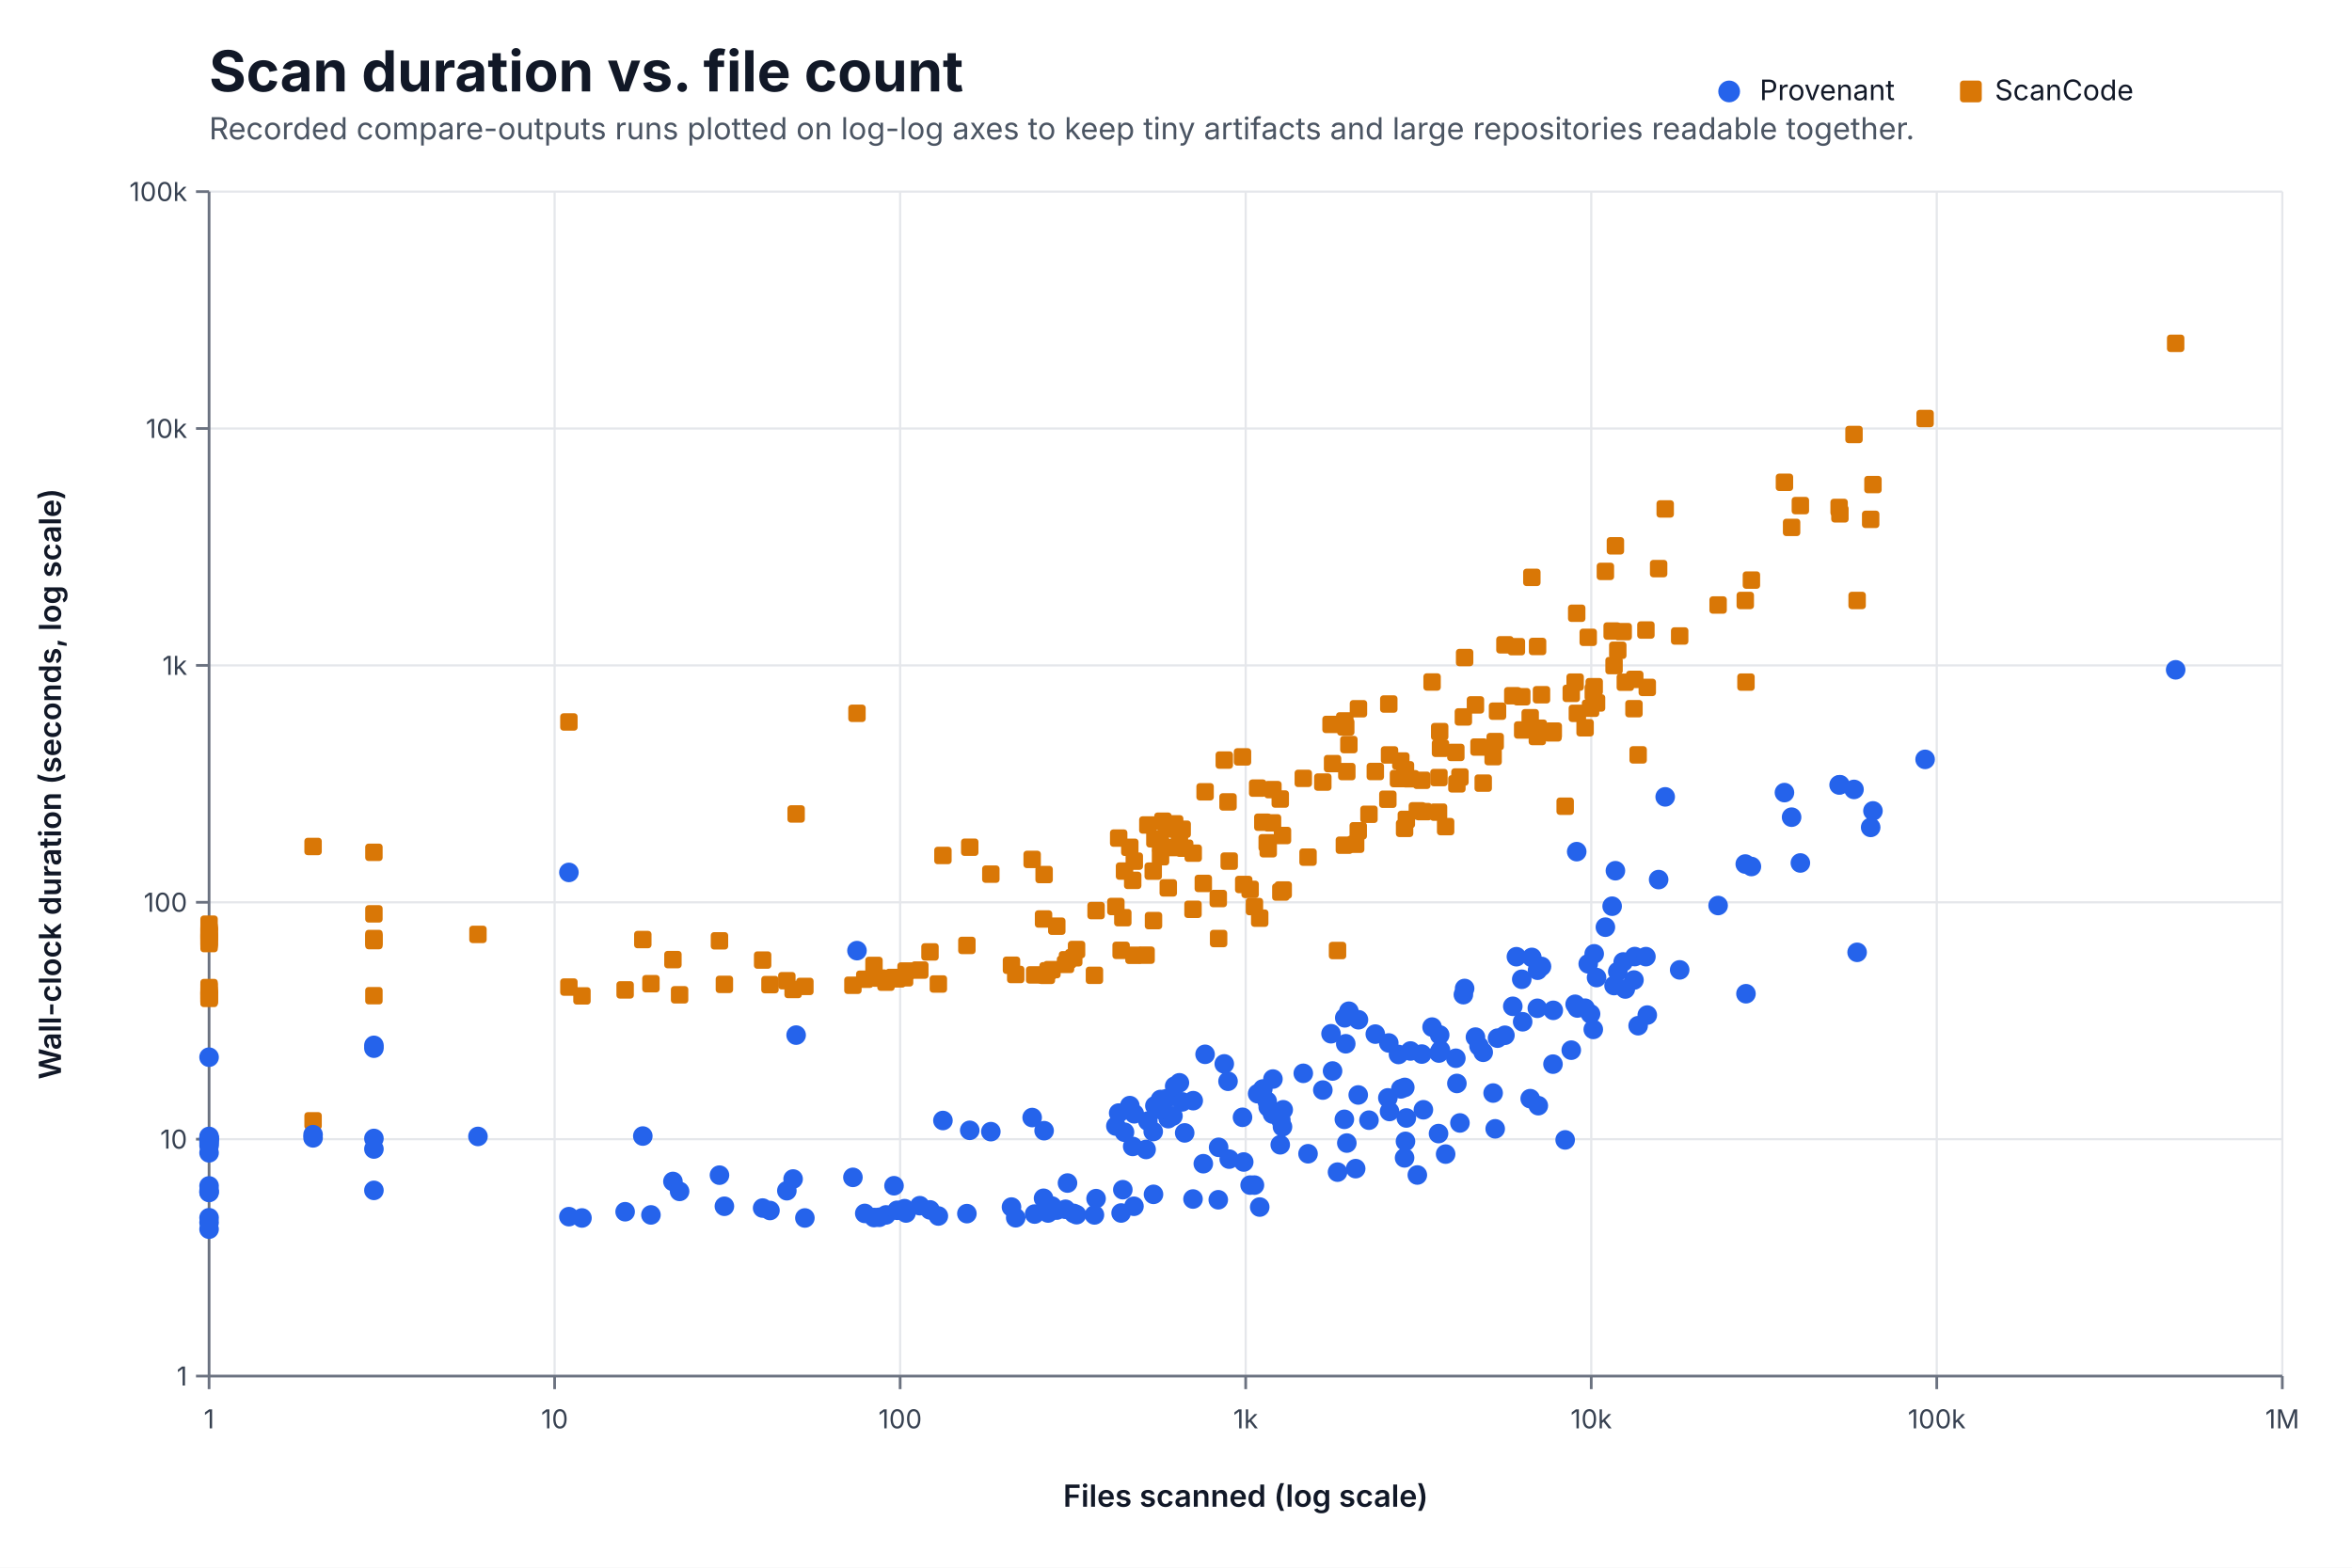
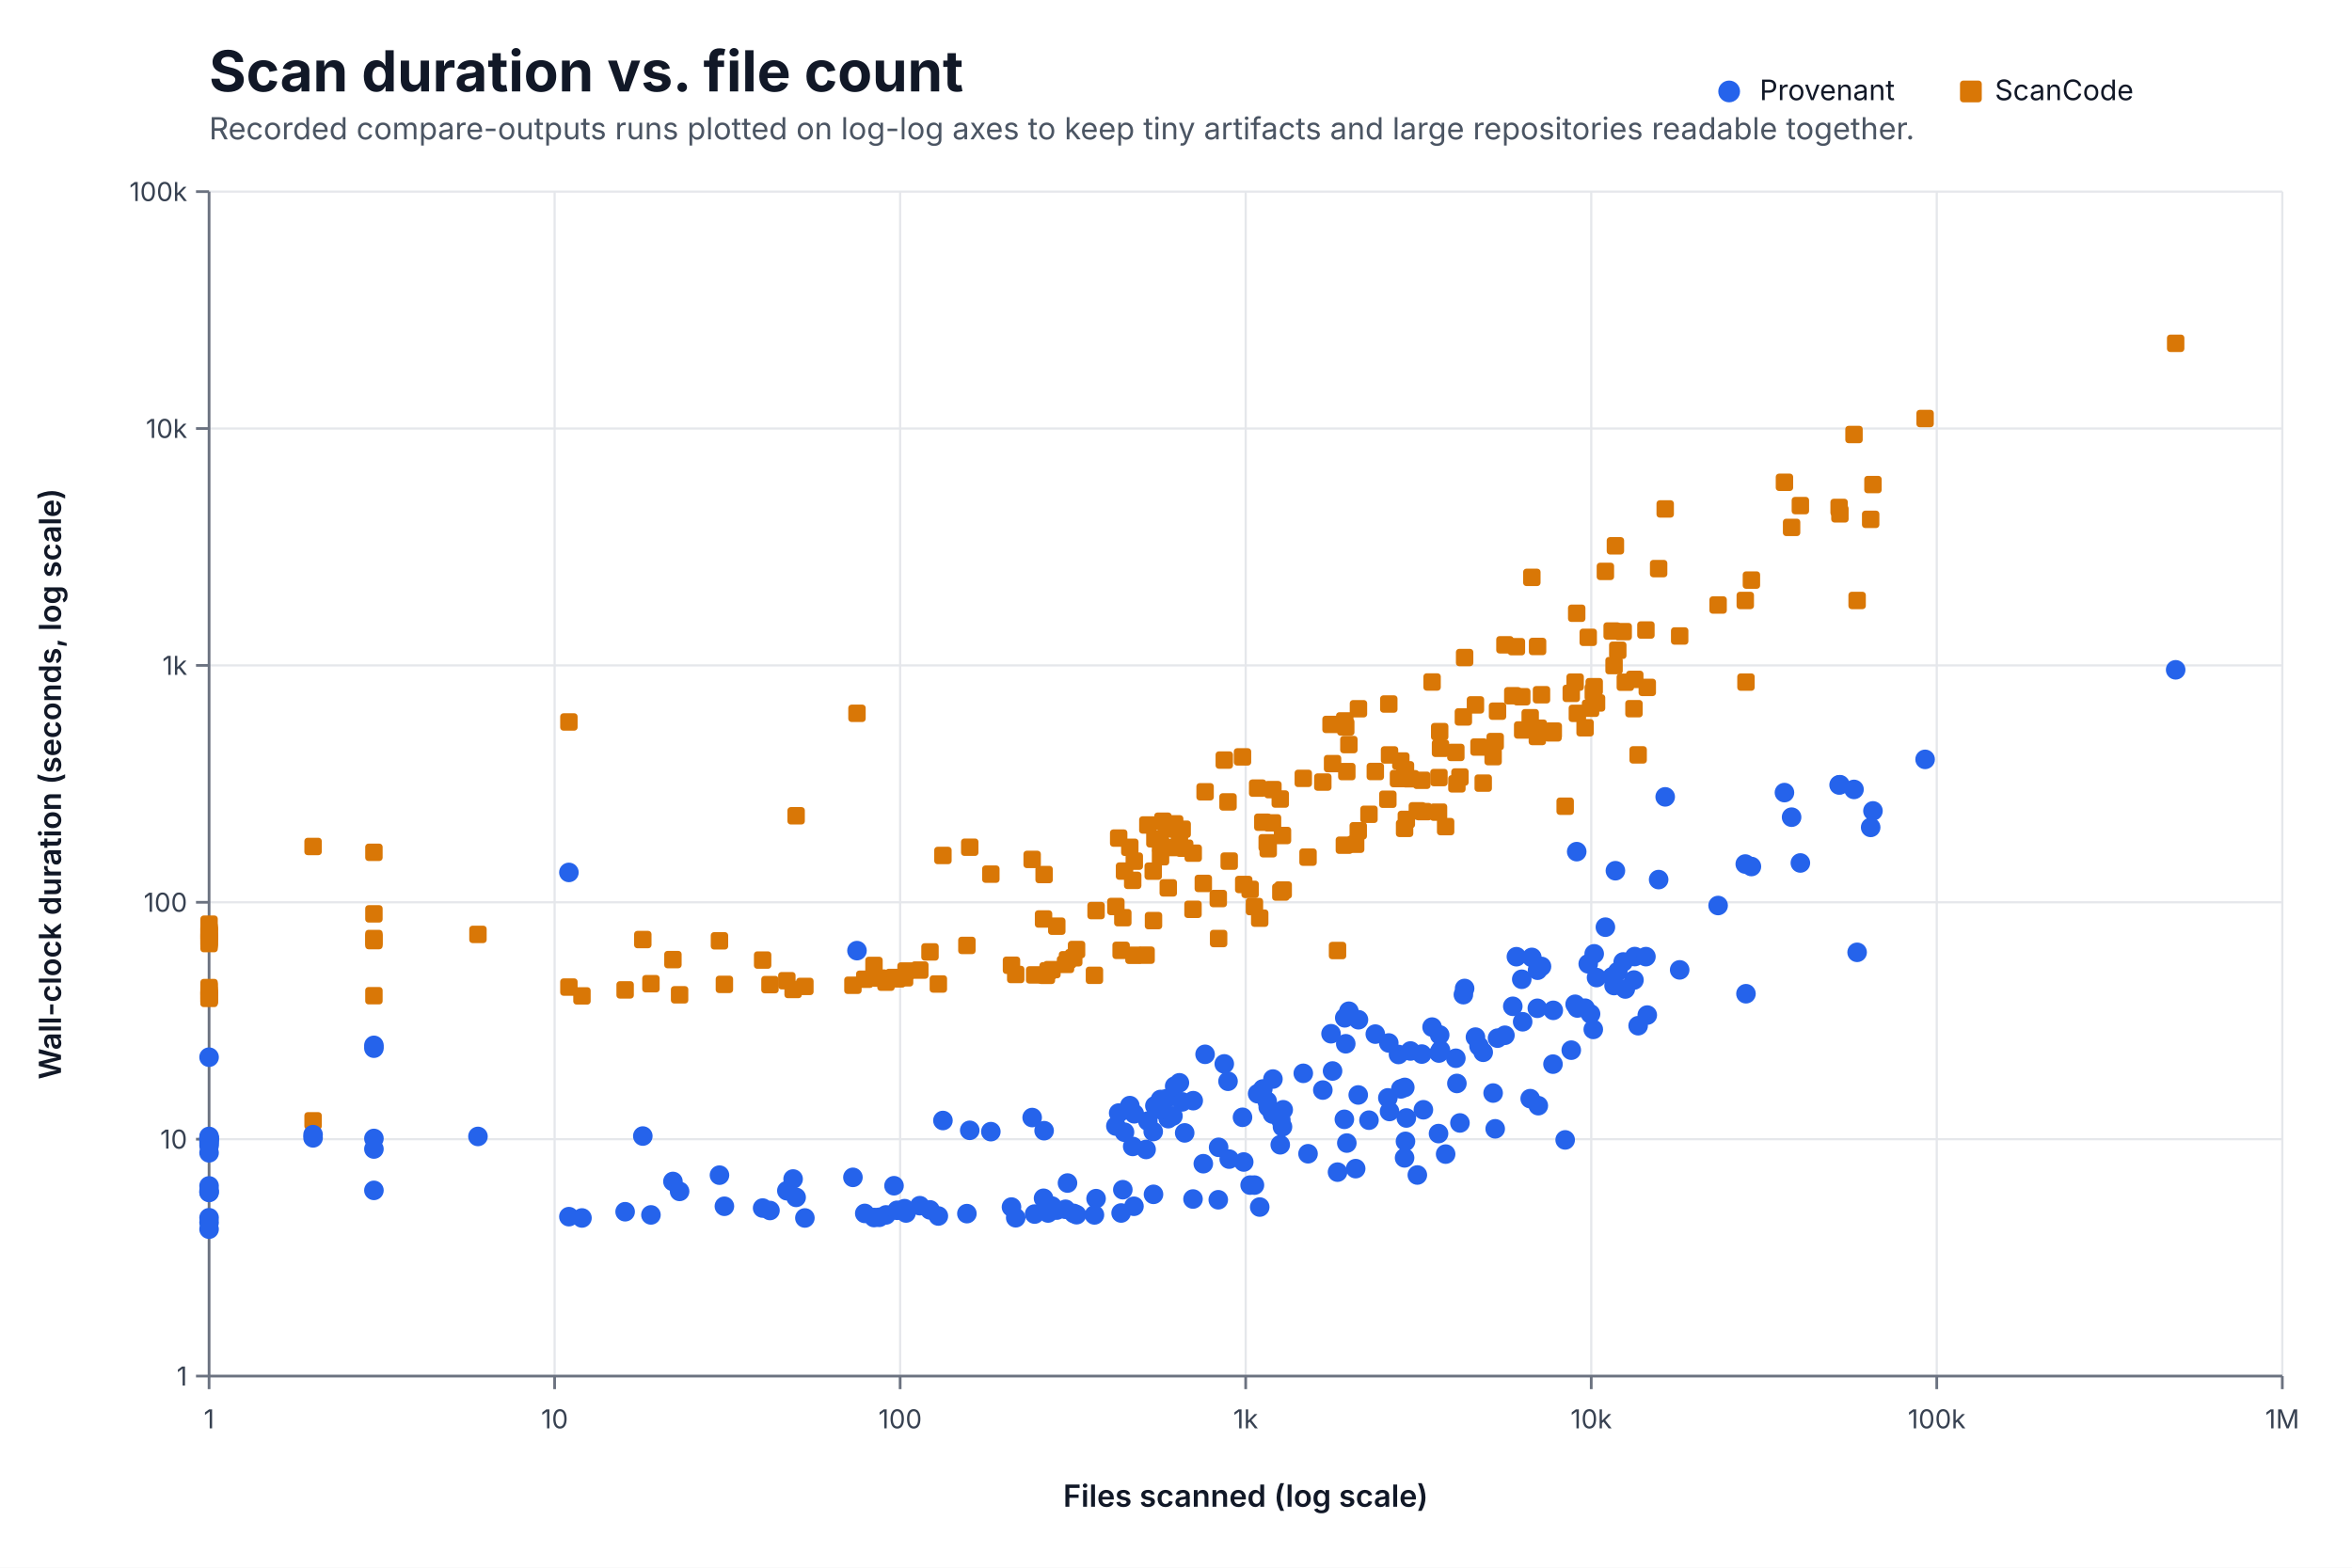
<svg xmlns="http://www.w3.org/2000/svg" width="1080" height="720" viewBox="0 0 1080 720" role="img" aria-labelledby="title desc">
  <style>
    text { font-family: -apple-system, BlinkMacSystemFont, "Segoe UI", sans-serif; fill: #111827; }
    .title { font-size: 26px; font-weight: 700; }
    .subtitle { font-size: 14px; fill: #4b5563; }
    .axis-label { font-size: 14px; font-weight: 600; }
    .tick { font-size: 12px; fill: #374151; }
    .grid { stroke: #e5e7eb; stroke-width: 1; }
    .axis { stroke: #6b7280; stroke-width: 1.25; }
    .legend-label { font-size: 13px; }
  </style>
  <rect x="0" y="0" width="1080" height="720" fill="white" />
  <text class="title" x="96" y="42">Scan duration vs. file count</text>
  <text class="subtitle" x="96" y="64">Recorded compare-outputs runs plotted on log-log axes to keep tiny artifacts and large repositories readable together.</text>
  <line class="grid" x1="96.00" y1="632.00" x2="1048.00" y2="632.00" />
  <line class="grid" x1="96.00" y1="523.20" x2="1048.00" y2="523.20" />
  <line class="grid" x1="96.00" y1="414.40" x2="1048.00" y2="414.40" />
  <line class="grid" x1="96.00" y1="305.60" x2="1048.00" y2="305.60" />
  <line class="grid" x1="96.00" y1="196.80" x2="1048.00" y2="196.80" />
  <line class="grid" x1="96.00" y1="88.00" x2="1048.00" y2="88.00" />
  <line class="grid" x1="96.00" y1="88.00" x2="96.00" y2="632.00" />
  <line class="grid" x1="254.67" y1="88.00" x2="254.67" y2="632.00" />
  <line class="grid" x1="413.33" y1="88.00" x2="413.33" y2="632.00" />
  <line class="grid" x1="572.00" y1="88.00" x2="572.00" y2="632.00" />
  <line class="grid" x1="730.67" y1="88.00" x2="730.67" y2="632.00" />
  <line class="grid" x1="889.33" y1="88.00" x2="889.33" y2="632.00" />
  <line class="grid" x1="1048.00" y1="88.00" x2="1048.00" y2="632.00" />
  <line class="axis" x1="96.00" y1="632.00" x2="1048.00" y2="632.00" />
  <line class="axis" x1="96.00" y1="88.00" x2="96.00" y2="632.00" />
  <line class="axis" x1="96.00" y1="632.00" x2="96.00" y2="638.00" />
  <text class="tick" x="96.00" y="656.00" text-anchor="middle">1</text>
  <line class="axis" x1="254.67" y1="632.00" x2="254.67" y2="638.00" />
  <text class="tick" x="254.67" y="656.00" text-anchor="middle">10</text>
  <line class="axis" x1="413.33" y1="632.00" x2="413.33" y2="638.00" />
  <text class="tick" x="413.33" y="656.00" text-anchor="middle">100</text>
  <line class="axis" x1="572.00" y1="632.00" x2="572.00" y2="638.00" />
  <text class="tick" x="572.00" y="656.00" text-anchor="middle">1k</text>
  <line class="axis" x1="730.67" y1="632.00" x2="730.67" y2="638.00" />
  <text class="tick" x="730.67" y="656.00" text-anchor="middle">10k</text>
  <line class="axis" x1="889.33" y1="632.00" x2="889.33" y2="638.00" />
  <text class="tick" x="889.33" y="656.00" text-anchor="middle">100k</text>
  <line class="axis" x1="1048.00" y1="632.00" x2="1048.00" y2="638.00" />
  <text class="tick" x="1048.00" y="656.00" text-anchor="middle">1M</text>
  <line class="axis" x1="90.00" y1="632.00" x2="96.00" y2="632.00" />
  <text class="tick" x="86.00" y="632.00" text-anchor="end" dominant-baseline="middle">1</text>
  <line class="axis" x1="90.00" y1="523.20" x2="96.00" y2="523.20" />
  <text class="tick" x="86.00" y="523.20" text-anchor="end" dominant-baseline="middle">10</text>
  <line class="axis" x1="90.00" y1="414.40" x2="96.00" y2="414.40" />
  <text class="tick" x="86.00" y="414.40" text-anchor="end" dominant-baseline="middle">100</text>
  <line class="axis" x1="90.00" y1="305.60" x2="96.00" y2="305.60" />
  <text class="tick" x="86.00" y="305.60" text-anchor="end" dominant-baseline="middle">1k</text>
  <line class="axis" x1="90.00" y1="196.80" x2="96.00" y2="196.80" />
  <text class="tick" x="86.00" y="196.80" text-anchor="end" dominant-baseline="middle">10k</text>
  <line class="axis" x1="90.00" y1="88.00" x2="96.00" y2="88.00" />
  <text class="tick" x="86.00" y="88.00" text-anchor="end" dominant-baseline="middle">100k</text>
  <text class="axis-label" x="572.00" y="692.00" text-anchor="middle">Files scanned (log scale)</text>
  <text class="axis-label" x="28" y="360.00" transform="rotate(-90 28 360.00)" text-anchor="middle">Wall-clock duration (seconds, log scale)</text>
  <g aria-label="Legend">
    <circle cx="794" cy="42" r="5" fill="#2563eb" />
    <text class="legend-label" x="808" y="46">Provenant</text>
    <rect x="900" y="37" width="10" height="10" fill="#d97706" rx="1.5" />
    <text class="legend-label" x="916" y="46">ScanCode</text>
  </g>
  <g aria-label="ScanCode points">
    <rect x="92.00" y="420.46" width="8" height="8" fill="#d97706" rx="1.5" />
    <rect x="92.00" y="423.47" width="8" height="8" fill="#d97706" rx="1.5" />
    <rect x="92.00" y="425.26" width="8" height="8" fill="#d97706" rx="1.5" />
    <rect x="92.00" y="424.52" width="8" height="8" fill="#d97706" rx="1.5" />
    <rect x="92.00" y="449.57" width="8" height="8" fill="#d97706" rx="1.5" />
    <rect x="92.00" y="454.13" width="8" height="8" fill="#d97706" rx="1.5" />
    <rect x="92.00" y="450.39" width="8" height="8" fill="#d97706" rx="1.5" />
    <rect x="92.00" y="454.09" width="8" height="8" fill="#d97706" rx="1.5" />
    <rect x="92.00" y="429.37" width="8" height="8" fill="#d97706" rx="1.5" />
    <rect x="92.00" y="428.44" width="8" height="8" fill="#d97706" rx="1.5" />
    <rect x="92.00" y="427.25" width="8" height="8" fill="#d97706" rx="1.5" />
    <rect x="92.00" y="453.66" width="8" height="8" fill="#d97706" rx="1.5" />
    <rect x="92.00" y="424.52" width="8" height="8" fill="#d97706" rx="1.5" />
    <rect x="92.00" y="427.69" width="8" height="8" fill="#d97706" rx="1.5" />
    <rect x="92.00" y="453.46" width="8" height="8" fill="#d97706" rx="1.5" />
    <rect x="92.00" y="454.54" width="8" height="8" fill="#d97706" rx="1.5" />
    <rect x="92.00" y="452.30" width="8" height="8" fill="#d97706" rx="1.5" />
    <rect x="139.76" y="510.78" width="8" height="8" fill="#d97706" rx="1.5" />
    <rect x="139.76" y="384.76" width="8" height="8" fill="#d97706" rx="1.5" />
    <rect x="167.70" y="427.04" width="8" height="8" fill="#d97706" rx="1.5" />
    <rect x="167.70" y="387.45" width="8" height="8" fill="#d97706" rx="1.5" />
    <rect x="167.70" y="427.99" width="8" height="8" fill="#d97706" rx="1.5" />
    <rect x="167.70" y="453.30" width="8" height="8" fill="#d97706" rx="1.5" />
    <rect x="167.70" y="415.71" width="8" height="8" fill="#d97706" rx="1.5" />
    <rect x="215.47" y="425.14" width="8" height="8" fill="#d97706" rx="1.5" />
    <rect x="257.23" y="449.34" width="8" height="8" fill="#d97706" rx="1.5" />
    <rect x="257.23" y="327.58" width="8" height="8" fill="#d97706" rx="1.5" />
    <rect x="263.23" y="453.39" width="8" height="8" fill="#d97706" rx="1.5" />
    <rect x="283.05" y="450.63" width="8" height="8" fill="#d97706" rx="1.5" />
    <rect x="291.17" y="427.52" width="8" height="8" fill="#d97706" rx="1.5" />
    <rect x="294.90" y="447.79" width="8" height="8" fill="#d97706" rx="1.5" />
    <rect x="305.00" y="436.72" width="8" height="8" fill="#d97706" rx="1.5" />
    <rect x="308.06" y="452.89" width="8" height="8" fill="#d97706" rx="1.5" />
    <rect x="326.37" y="428.10" width="8" height="8" fill="#d97706" rx="1.5" />
    <rect x="328.63" y="448.10" width="8" height="8" fill="#d97706" rx="1.5" />
    <rect x="346.19" y="436.94" width="8" height="8" fill="#d97706" rx="1.5" />
    <rect x="349.56" y="448.21" width="8" height="8" fill="#d97706" rx="1.5" />
    <rect x="357.31" y="446.42" width="8" height="8" fill="#d97706" rx="1.5" />
    <rect x="360.18" y="450.45" width="8" height="8" fill="#d97706" rx="1.5" />
-     <rect x="361.57" y="369.83" width="8" height="8" fill="#d97706" rx="1.5" />
+     <rect x="361.57" y="370.67" width="8" height="8" fill="#d97706" rx="1.5" />
    <rect x="365.59" y="449.04" width="8" height="8" fill="#d97706" rx="1.5" />
    <rect x="387.65" y="448.50" width="8" height="8" fill="#d97706" rx="1.5" />
    <rect x="389.51" y="323.61" width="8" height="8" fill="#d97706" rx="1.5" />
    <rect x="393.09" y="445.73" width="8" height="8" fill="#d97706" rx="1.5" />
    <rect x="397.32" y="439.40" width="8" height="8" fill="#d97706" rx="1.5" />
    <rect x="399.74" y="445.22" width="8" height="8" fill="#d97706" rx="1.5" />
    <rect x="402.83" y="447.10" width="8" height="8" fill="#d97706" rx="1.5" />
    <rect x="406.52" y="444.93" width="8" height="8" fill="#d97706" rx="1.5" />
    <rect x="407.94" y="445.56" width="8" height="8" fill="#d97706" rx="1.5" />
    <rect x="411.37" y="445.09" width="8" height="8" fill="#d97706" rx="1.5" />
    <rect x="412.04" y="441.96" width="8" height="8" fill="#d97706" rx="1.5" />
    <rect x="418.36" y="441.53" width="8" height="8" fill="#d97706" rx="1.5" />
    <rect x="423.04" y="433.19" width="8" height="8" fill="#d97706" rx="1.5" />
    <rect x="426.88" y="447.92" width="8" height="8" fill="#d97706" rx="1.5" />
    <rect x="428.98" y="388.90" width="8" height="8" fill="#d97706" rx="1.5" />
    <rect x="439.98" y="430.21" width="8" height="8" fill="#d97706" rx="1.5" />
    <rect x="441.29" y="385.10" width="8" height="8" fill="#d97706" rx="1.5" />
    <rect x="450.98" y="397.47" width="8" height="8" fill="#d97706" rx="1.5" />
    <rect x="460.46" y="439.32" width="8" height="8" fill="#d97706" rx="1.5" />
    <rect x="462.40" y="443.56" width="8" height="8" fill="#d97706" rx="1.5" />
    <rect x="469.95" y="390.71" width="8" height="8" fill="#d97706" rx="1.5" />
    <rect x="471.08" y="443.75" width="8" height="8" fill="#d97706" rx="1.5" />
    <rect x="475.18" y="418.07" width="8" height="8" fill="#d97706" rx="1.5" />
    <rect x="475.44" y="397.66" width="8" height="8" fill="#d97706" rx="1.5" />
    <rect x="476.49" y="443.95" width="8" height="8" fill="#d97706" rx="1.5" />
    <rect x="477.26" y="441.87" width="8" height="8" fill="#d97706" rx="1.5" />
    <rect x="479.04" y="441.32" width="8" height="8" fill="#d97706" rx="1.5" />
    <rect x="481.26" y="421.37" width="8" height="8" fill="#d97706" rx="1.5" />
    <rect x="485.27" y="438.93" width="8" height="8" fill="#d97706" rx="1.5" />
    <rect x="486.18" y="436.80" width="8" height="8" fill="#d97706" rx="1.5" />
    <rect x="489.05" y="435.88" width="8" height="8" fill="#d97706" rx="1.5" />
    <rect x="490.34" y="432.10" width="8" height="8" fill="#d97706" rx="1.5" />
    <rect x="498.55" y="443.94" width="8" height="8" fill="#d97706" rx="1.5" />
    <rect x="499.30" y="414.21" width="8" height="8" fill="#d97706" rx="1.5" />
    <rect x="508.39" y="412.34" width="8" height="8" fill="#d97706" rx="1.5" />
    <rect x="509.68" y="380.92" width="8" height="8" fill="#d97706" rx="1.5" />
    <rect x="510.80" y="432.47" width="8" height="8" fill="#d97706" rx="1.5" />
    <rect x="511.58" y="417.47" width="8" height="8" fill="#d97706" rx="1.5" />
    <rect x="512.36" y="396.07" width="8" height="8" fill="#d97706" rx="1.5" />
    <rect x="514.79" y="385.13" width="8" height="8" fill="#d97706" rx="1.5" />
    <rect x="516.12" y="400.33" width="8" height="8" fill="#d97706" rx="1.5" />
    <rect x="516.70" y="434.73" width="8" height="8" fill="#d97706" rx="1.5" />
    <rect x="516.85" y="391.50" width="8" height="8" fill="#d97706" rx="1.5" />
    <rect x="522.27" y="434.69" width="8" height="8" fill="#d97706" rx="1.5" />
    <rect x="523.07" y="374.90" width="8" height="8" fill="#d97706" rx="1.5" />
    <rect x="525.54" y="396.10" width="8" height="8" fill="#d97706" rx="1.5" />
    <rect x="525.67" y="418.82" width="8" height="8" fill="#d97706" rx="1.5" />
    <rect x="526.30" y="381.25" width="8" height="8" fill="#d97706" rx="1.5" />
    <rect x="528.90" y="383.91" width="8" height="8" fill="#d97706" rx="1.5" />
    <rect x="528.90" y="389.48" width="8" height="8" fill="#d97706" rx="1.5" />
    <rect x="529.99" y="373.16" width="8" height="8" fill="#d97706" rx="1.5" />
    <rect x="531.64" y="376.71" width="8" height="8" fill="#d97706" rx="1.5" />
    <rect x="532.45" y="403.78" width="8" height="8" fill="#d97706" rx="1.5" />
    <rect x="534.61" y="385.27" width="8" height="8" fill="#d97706" rx="1.5" />
    <rect x="535.39" y="374.38" width="8" height="8" fill="#d97706" rx="1.5" />
    <rect x="537.57" y="381.59" width="8" height="8" fill="#d97706" rx="1.5" />
    <rect x="538.84" y="376.84" width="8" height="8" fill="#d97706" rx="1.5" />
    <rect x="539.99" y="385.56" width="8" height="8" fill="#d97706" rx="1.5" />
    <rect x="543.81" y="413.62" width="8" height="8" fill="#d97706" rx="1.5" />
    <rect x="543.91" y="387.84" width="8" height="8" fill="#d97706" rx="1.5" />
    <rect x="548.54" y="401.74" width="8" height="8" fill="#d97706" rx="1.5" />
    <rect x="549.36" y="359.65" width="8" height="8" fill="#d97706" rx="1.5" />
    <rect x="555.41" y="408.67" width="8" height="8" fill="#d97706" rx="1.5" />
    <rect x="555.57" y="427.04" width="8" height="8" fill="#d97706" rx="1.5" />
    <rect x="558.17" y="345.08" width="8" height="8" fill="#d97706" rx="1.5" />
    <rect x="559.89" y="364.30" width="8" height="8" fill="#d97706" rx="1.5" />
    <rect x="560.43" y="391.49" width="8" height="8" fill="#d97706" rx="1.5" />
    <rect x="566.54" y="343.62" width="8" height="8" fill="#d97706" rx="1.5" />
    <rect x="567.10" y="402.22" width="8" height="8" fill="#d97706" rx="1.5" />
    <rect x="570.04" y="404.47" width="8" height="8" fill="#d97706" rx="1.5" />
    <rect x="572.02" y="412.37" width="8" height="8" fill="#d97706" rx="1.5" />
    <rect x="573.49" y="357.97" width="8" height="8" fill="#d97706" rx="1.5" />
    <rect x="574.44" y="417.69" width="8" height="8" fill="#d97706" rx="1.5" />
    <rect x="575.87" y="373.63" width="8" height="8" fill="#d97706" rx="1.5" />
    <rect x="577.87" y="383.06" width="8" height="8" fill="#d97706" rx="1.5" />
    <rect x="578.35" y="385.81" width="8" height="8" fill="#d97706" rx="1.5" />
    <rect x="580.33" y="373.93" width="8" height="8" fill="#d97706" rx="1.5" />
    <rect x="580.51" y="358.66" width="8" height="8" fill="#d97706" rx="1.5" />
    <rect x="583.87" y="362.98" width="8" height="8" fill="#d97706" rx="1.5" />
    <rect x="584.14" y="405.69" width="8" height="8" fill="#d97706" rx="1.5" />
    <rect x="584.90" y="379.72" width="8" height="8" fill="#d97706" rx="1.5" />
    <rect x="585.23" y="404.76" width="8" height="8" fill="#d97706" rx="1.5" />
    <rect x="594.45" y="353.48" width="8" height="8" fill="#d97706" rx="1.5" />
    <rect x="596.63" y="389.66" width="8" height="8" fill="#d97706" rx="1.5" />
    <rect x="603.42" y="355.19" width="8" height="8" fill="#d97706" rx="1.5" />
    <rect x="607.19" y="328.71" width="8" height="8" fill="#d97706" rx="1.5" />
    <rect x="607.89" y="346.71" width="8" height="8" fill="#d97706" rx="1.5" />
    <rect x="610.17" y="432.56" width="8" height="8" fill="#d97706" rx="1.5" />
    <rect x="613.31" y="384.18" width="8" height="8" fill="#d97706" rx="1.5" />
    <rect x="613.49" y="327.10" width="8" height="8" fill="#d97706" rx="1.5" />
    <rect x="613.95" y="329.87" width="8" height="8" fill="#d97706" rx="1.5" />
    <rect x="614.44" y="350.37" width="8" height="8" fill="#d97706" rx="1.5" />
    <rect x="615.38" y="337.97" width="8" height="8" fill="#d97706" rx="1.5" />
    <rect x="618.50" y="383.74" width="8" height="8" fill="#d97706" rx="1.5" />
    <rect x="619.68" y="377.56" width="8" height="8" fill="#d97706" rx="1.5" />
    <rect x="619.78" y="321.51" width="8" height="8" fill="#d97706" rx="1.5" />
    <rect x="624.61" y="369.98" width="8" height="8" fill="#d97706" rx="1.5" />
    <rect x="627.52" y="350.33" width="8" height="8" fill="#d97706" rx="1.5" />
    <rect x="633.28" y="363.07" width="8" height="8" fill="#d97706" rx="1.5" />
    <rect x="633.71" y="319.34" width="8" height="8" fill="#d97706" rx="1.5" />
    <rect x="634.05" y="342.72" width="8" height="8" fill="#d97706" rx="1.5" />
    <rect x="638.16" y="353.58" width="8" height="8" fill="#d97706" rx="1.5" />
    <rect x="639.24" y="345.52" width="8" height="8" fill="#d97706" rx="1.5" />
    <rect x="640.96" y="376.44" width="8" height="8" fill="#d97706" rx="1.5" />
    <rect x="641.06" y="351.33" width="8" height="8" fill="#d97706" rx="1.5" />
    <rect x="641.37" y="349.55" width="8" height="8" fill="#d97706" rx="1.5" />
    <rect x="641.77" y="372.34" width="8" height="8" fill="#d97706" rx="1.5" />
    <rect x="643.66" y="353.67" width="8" height="8" fill="#d97706" rx="1.5" />
    <rect x="646.82" y="368.39" width="8" height="8" fill="#d97706" rx="1.5" />
    <rect x="648.86" y="354.37" width="8" height="8" fill="#d97706" rx="1.5" />
    <rect x="649.60" y="368.75" width="8" height="8" fill="#d97706" rx="1.5" />
    <rect x="653.59" y="309.22" width="8" height="8" fill="#d97706" rx="1.5" />
    <rect x="656.55" y="369.00" width="8" height="8" fill="#d97706" rx="1.5" />
    <rect x="656.74" y="353.11" width="8" height="8" fill="#d97706" rx="1.5" />
    <rect x="657.08" y="332.02" width="8" height="8" fill="#d97706" rx="1.5" />
    <rect x="657.46" y="339.67" width="8" height="8" fill="#d97706" rx="1.5" />
    <rect x="659.81" y="375.65" width="8" height="8" fill="#d97706" rx="1.5" />
    <rect x="664.50" y="341.57" width="8" height="8" fill="#d97706" rx="1.5" />
    <rect x="664.98" y="356.00" width="8" height="8" fill="#d97706" rx="1.5" />
    <rect x="666.38" y="352.86" width="8" height="8" fill="#d97706" rx="1.5" />
    <rect x="667.96" y="325.26" width="8" height="8" fill="#d97706" rx="1.5" />
    <rect x="668.53" y="297.99" width="8" height="8" fill="#d97706" rx="1.5" />
    <rect x="673.50" y="319.74" width="8" height="8" fill="#d97706" rx="1.5" />
    <rect x="675.14" y="339.11" width="8" height="8" fill="#d97706" rx="1.5" />
    <rect x="677.07" y="355.67" width="8" height="8" fill="#d97706" rx="1.5" />
    <rect x="681.62" y="343.50" width="8" height="8" fill="#d97706" rx="1.5" />
    <rect x="682.57" y="336.59" width="8" height="8" fill="#d97706" rx="1.5" />
    <rect x="683.64" y="322.63" width="8" height="8" fill="#d97706" rx="1.5" />
    <rect x="687.04" y="292.14" width="8" height="8" fill="#d97706" rx="1.5" />
    <rect x="690.65" y="315.53" width="8" height="8" fill="#d97706" rx="1.5" />
    <rect x="692.31" y="293.00" width="8" height="8" fill="#d97706" rx="1.5" />
    <rect x="694.77" y="315.99" width="8" height="8" fill="#d97706" rx="1.5" />
    <rect x="695.18" y="331.26" width="8" height="8" fill="#d97706" rx="1.5" />
    <rect x="698.64" y="325.64" width="8" height="8" fill="#d97706" rx="1.5" />
    <rect x="699.40" y="261.17" width="8" height="8" fill="#d97706" rx="1.5" />
    <rect x="701.92" y="334.25" width="8" height="8" fill="#d97706" rx="1.5" />
    <rect x="702.03" y="292.91" width="8" height="8" fill="#d97706" rx="1.5" />
    <rect x="702.37" y="330.44" width="8" height="8" fill="#d97706" rx="1.5" />
    <rect x="703.83" y="315.08" width="8" height="8" fill="#d97706" rx="1.5" />
    <rect x="709.11" y="332.59" width="8" height="8" fill="#d97706" rx="1.5" />
    <rect x="709.24" y="331.79" width="8" height="8" fill="#d97706" rx="1.5" />
    <rect x="714.70" y="366.27" width="8" height="8" fill="#d97706" rx="1.5" />
    <rect x="717.50" y="314.45" width="8" height="8" fill="#d97706" rx="1.5" />
    <rect x="719.28" y="309.28" width="8" height="8" fill="#d97706" rx="1.5" />
    <rect x="720.00" y="277.65" width="8" height="8" fill="#d97706" rx="1.5" />
    <rect x="720.30" y="323.62" width="8" height="8" fill="#d97706" rx="1.5" />
    <rect x="723.85" y="330.25" width="8" height="8" fill="#d97706" rx="1.5" />
    <rect x="725.29" y="288.71" width="8" height="8" fill="#d97706" rx="1.5" />
    <rect x="726.36" y="321.28" width="8" height="8" fill="#d97706" rx="1.5" />
    <rect x="727.61" y="313.95" width="8" height="8" fill="#d97706" rx="1.5" />
    <rect x="728.03" y="311.39" width="8" height="8" fill="#d97706" rx="1.5" />
    <rect x="729.11" y="318.85" width="8" height="8" fill="#d97706" rx="1.5" />
    <rect x="733.17" y="258.43" width="8" height="8" fill="#d97706" rx="1.5" />
    <rect x="736.27" y="285.81" width="8" height="8" fill="#d97706" rx="1.5" />
    <rect x="737.15" y="301.70" width="8" height="8" fill="#d97706" rx="1.5" />
    <rect x="737.77" y="246.68" width="8" height="8" fill="#d97706" rx="1.5" />
    <rect x="738.86" y="294.65" width="8" height="8" fill="#d97706" rx="1.5" />
    <rect x="741.35" y="286.09" width="8" height="8" fill="#d97706" rx="1.5" />
    <rect x="742.32" y="309.33" width="8" height="8" fill="#d97706" rx="1.5" />
    <rect x="746.29" y="321.48" width="8" height="8" fill="#d97706" rx="1.5" />
    <rect x="746.66" y="308.03" width="8" height="8" fill="#d97706" rx="1.5" />
    <rect x="748.21" y="342.70" width="8" height="8" fill="#d97706" rx="1.5" />
    <rect x="751.78" y="285.35" width="8" height="8" fill="#d97706" rx="1.5" />
    <rect x="752.40" y="311.70" width="8" height="8" fill="#d97706" rx="1.5" />
    <rect x="757.62" y="257.15" width="8" height="8" fill="#d97706" rx="1.5" />
    <rect x="760.63" y="229.74" width="8" height="8" fill="#d97706" rx="1.5" />
    <rect x="767.28" y="288.09" width="8" height="8" fill="#d97706" rx="1.5" />
    <rect x="784.93" y="273.87" width="8" height="8" fill="#d97706" rx="1.5" />
    <rect x="797.40" y="271.78" width="8" height="8" fill="#d97706" rx="1.5" />
    <rect x="797.72" y="309.27" width="8" height="8" fill="#d97706" rx="1.5" />
    <rect x="800.22" y="262.42" width="8" height="8" fill="#d97706" rx="1.5" />
    <rect x="815.39" y="217.51" width="8" height="8" fill="#d97706" rx="1.5" />
    <rect x="818.67" y="238.22" width="8" height="8" fill="#d97706" rx="1.5" />
    <rect x="822.70" y="228.21" width="8" height="8" fill="#d97706" rx="1.5" />
    <rect x="840.49" y="229.06" width="8" height="8" fill="#d97706" rx="1.5" />
    <rect x="840.86" y="231.99" width="8" height="8" fill="#d97706" rx="1.5" />
    <rect x="847.33" y="195.56" width="8" height="8" fill="#d97706" rx="1.5" />
    <rect x="848.76" y="271.78" width="8" height="8" fill="#d97706" rx="1.5" />
    <rect x="854.98" y="234.53" width="8" height="8" fill="#d97706" rx="1.5" />
    <rect x="856.03" y="218.55" width="8" height="8" fill="#d97706" rx="1.5" />
    <rect x="879.98" y="188.22" width="8" height="8" fill="#d97706" rx="1.5" />
    <rect x="995.03" y="153.67" width="8" height="8" fill="#d97706" rx="1.5" />
  </g>
  <g aria-label="Provenant points">
    <circle cx="96.00" cy="522.92" r="4.5" fill="#2563eb" />
    <circle cx="96.00" cy="522.78" r="4.5" fill="#2563eb" />
    <circle cx="96.00" cy="522.68" r="4.5" fill="#2563eb" />
    <circle cx="96.00" cy="521.94" r="4.5" fill="#2563eb" />
    <circle cx="96.00" cy="544.66" r="4.5" fill="#2563eb" />
    <circle cx="96.00" cy="561.46" r="4.5" fill="#2563eb" />
    <circle cx="96.00" cy="529.46" r="4.5" fill="#2563eb" />
    <circle cx="96.00" cy="547.49" r="4.5" fill="#2563eb" />
    <circle cx="96.00" cy="485.54" r="4.5" fill="#2563eb" />
    <circle cx="96.00" cy="526.17" r="4.5" fill="#2563eb" />
    <circle cx="96.00" cy="524.11" r="4.5" fill="#2563eb" />
    <circle cx="96.00" cy="547.65" r="4.5" fill="#2563eb" />
    <circle cx="96.00" cy="525.13" r="4.5" fill="#2563eb" />
    <circle cx="96.00" cy="523.72" r="4.5" fill="#2563eb" />
    <circle cx="96.00" cy="559.28" r="4.5" fill="#2563eb" />
    <circle cx="96.00" cy="564.53" r="4.5" fill="#2563eb" />
    <circle cx="96.00" cy="546.71" r="4.5" fill="#2563eb" />
    <circle cx="143.76" cy="521.12" r="4.5" fill="#2563eb" />
    <circle cx="143.76" cy="522.59" r="4.5" fill="#2563eb" />
    <circle cx="171.70" cy="522.87" r="4.5" fill="#2563eb" />
    <circle cx="171.70" cy="527.71" r="4.5" fill="#2563eb" />
    <circle cx="171.70" cy="480.11" r="4.5" fill="#2563eb" />
    <circle cx="171.70" cy="546.71" r="4.5" fill="#2563eb" />
    <circle cx="171.70" cy="481.40" r="4.5" fill="#2563eb" />
    <circle cx="219.47" cy="521.94" r="4.5" fill="#2563eb" />
    <circle cx="261.23" cy="558.78" r="4.5" fill="#2563eb" />
    <circle cx="261.23" cy="400.68" r="4.5" fill="#2563eb" />
    <circle cx="267.23" cy="559.38" r="4.5" fill="#2563eb" />
    <circle cx="287.05" cy="556.52" r="4.5" fill="#2563eb" />
    <circle cx="295.17" cy="521.76" r="4.5" fill="#2563eb" />
    <circle cx="298.90" cy="557.98" r="4.5" fill="#2563eb" />
    <circle cx="309.00" cy="542.62" r="4.5" fill="#2563eb" />
    <circle cx="312.06" cy="547.18" r="4.5" fill="#2563eb" />
    <circle cx="330.37" cy="539.72" r="4.5" fill="#2563eb" />
    <circle cx="332.63" cy="554.01" r="4.5" fill="#2563eb" />
    <circle cx="350.19" cy="554.83" r="4.5" fill="#2563eb" />
    <circle cx="353.56" cy="555.95" r="4.5" fill="#2563eb" />
    <circle cx="361.31" cy="546.87" r="4.5" fill="#2563eb" />
    <circle cx="364.18" cy="541.49" r="4.5" fill="#2563eb" />
-     <circle cx="365.57" cy="475.40" r="4.5" fill="#2563eb" />
+     <circle cx="365.57" cy="549.93" r="4.5" fill="#2563eb" />
    <circle cx="369.59" cy="559.38" r="4.5" fill="#2563eb" />
    <circle cx="391.65" cy="540.73" r="4.5" fill="#2563eb" />
    <circle cx="393.51" cy="436.60" r="4.5" fill="#2563eb" />
    <circle cx="397.09" cy="557.29" r="4.5" fill="#2563eb" />
    <circle cx="401.32" cy="559.18" r="4.5" fill="#2563eb" />
    <circle cx="403.74" cy="559.08" r="4.5" fill="#2563eb" />
    <circle cx="406.83" cy="557.98" r="4.5" fill="#2563eb" />
    <circle cx="410.52" cy="544.58" r="4.5" fill="#2563eb" />
    <circle cx="411.94" cy="555.86" r="4.5" fill="#2563eb" />
    <circle cx="415.37" cy="555.11" r="4.5" fill="#2563eb" />
    <circle cx="416.04" cy="557.10" r="4.5" fill="#2563eb" />
    <circle cx="422.36" cy="553.74" r="4.5" fill="#2563eb" />
    <circle cx="427.04" cy="555.67" r="4.5" fill="#2563eb" />
    <circle cx="430.88" cy="558.48" r="4.5" fill="#2563eb" />
    <circle cx="432.98" cy="514.62" r="4.5" fill="#2563eb" />
    <circle cx="443.98" cy="557.39" r="4.5" fill="#2563eb" />
    <circle cx="445.29" cy="519.13" r="4.5" fill="#2563eb" />
    <circle cx="454.98" cy="519.74" r="4.5" fill="#2563eb" />
    <circle cx="464.46" cy="554.37" r="4.5" fill="#2563eb" />
    <circle cx="466.40" cy="559.28" r="4.5" fill="#2563eb" />
    <circle cx="473.95" cy="513.26" r="4.5" fill="#2563eb" />
    <circle cx="475.08" cy="557.59" r="4.5" fill="#2563eb" />
    <circle cx="479.18" cy="550.34" r="4.5" fill="#2563eb" />
    <circle cx="479.44" cy="519.30" r="4.5" fill="#2563eb" />
    <circle cx="480.49" cy="556.24" r="4.5" fill="#2563eb" />
    <circle cx="481.26" cy="557.10" r="4.5" fill="#2563eb" />
    <circle cx="483.04" cy="553.92" r="4.5" fill="#2563eb" />
    <circle cx="485.26" cy="555.76" r="4.5" fill="#2563eb" />
    <circle cx="489.27" cy="555.39" r="4.5" fill="#2563eb" />
    <circle cx="490.18" cy="543.34" r="4.5" fill="#2563eb" />
    <circle cx="493.05" cy="557.29" r="4.5" fill="#2563eb" />
    <circle cx="494.34" cy="557.88" r="4.5" fill="#2563eb" />
    <circle cx="502.55" cy="557.98" r="4.5" fill="#2563eb" />
    <circle cx="503.30" cy="550.51" r="4.5" fill="#2563eb" />
    <circle cx="512.39" cy="517.17" r="4.5" fill="#2563eb" />
    <circle cx="513.68" cy="511.20" r="4.5" fill="#2563eb" />
    <circle cx="514.80" cy="557.10" r="4.5" fill="#2563eb" />
    <circle cx="515.58" cy="546.40" r="4.5" fill="#2563eb" />
    <circle cx="516.36" cy="520.00" r="4.5" fill="#2563eb" />
    <circle cx="518.79" cy="507.78" r="4.5" fill="#2563eb" />
    <circle cx="520.12" cy="526.53" r="4.5" fill="#2563eb" />
    <circle cx="520.70" cy="554.01" r="4.5" fill="#2563eb" />
    <circle cx="520.85" cy="511.54" r="4.5" fill="#2563eb" />
    <circle cx="526.27" cy="527.92" r="4.5" fill="#2563eb" />
    <circle cx="527.07" cy="514.90" r="4.5" fill="#2563eb" />
    <circle cx="529.54" cy="519.69" r="4.5" fill="#2563eb" />
    <circle cx="529.67" cy="548.53" r="4.5" fill="#2563eb" />
    <circle cx="530.30" cy="507.88" r="4.5" fill="#2563eb" />
    <circle cx="532.90" cy="504.96" r="4.5" fill="#2563eb" />
    <circle cx="532.90" cy="509.65" r="4.5" fill="#2563eb" />
    <circle cx="533.99" cy="505.42" r="4.5" fill="#2563eb" />
    <circle cx="535.64" cy="504.61" r="4.5" fill="#2563eb" />
    <circle cx="536.45" cy="513.77" r="4.5" fill="#2563eb" />
    <circle cx="538.61" cy="512.54" r="4.5" fill="#2563eb" />
    <circle cx="539.39" cy="498.86" r="4.5" fill="#2563eb" />
    <circle cx="541.57" cy="497.30" r="4.5" fill="#2563eb" />
    <circle cx="542.84" cy="506.07" r="4.5" fill="#2563eb" />
    <circle cx="543.99" cy="520.31" r="4.5" fill="#2563eb" />
    <circle cx="547.81" cy="550.68" r="4.5" fill="#2563eb" />
    <circle cx="547.91" cy="505.51" r="4.5" fill="#2563eb" />
    <circle cx="552.54" cy="534.46" r="4.5" fill="#2563eb" />
    <circle cx="553.36" cy="484.22" r="4.5" fill="#2563eb" />
    <circle cx="559.41" cy="551.02" r="4.5" fill="#2563eb" />
    <circle cx="559.57" cy="526.93" r="4.5" fill="#2563eb" />
    <circle cx="562.17" cy="488.62" r="4.5" fill="#2563eb" />
    <circle cx="563.89" cy="496.60" r="4.5" fill="#2563eb" />
    <circle cx="564.43" cy="532.35" r="4.5" fill="#2563eb" />
    <circle cx="570.54" cy="513.15" r="4.5" fill="#2563eb" />
    <circle cx="571.10" cy="533.68" r="4.5" fill="#2563eb" />
    <circle cx="574.04" cy="544.29" r="4.5" fill="#2563eb" />
    <circle cx="576.02" cy="544.29" r="4.5" fill="#2563eb" />
    <circle cx="577.49" cy="502.31" r="4.5" fill="#2563eb" />
    <circle cx="578.44" cy="554.37" r="4.5" fill="#2563eb" />
    <circle cx="579.87" cy="500.14" r="4.5" fill="#2563eb" />
    <circle cx="581.87" cy="505.77" r="4.5" fill="#2563eb" />
    <circle cx="582.35" cy="508.50" r="4.5" fill="#2563eb" />
    <circle cx="584.33" cy="511.65" r="4.5" fill="#2563eb" />
    <circle cx="584.51" cy="495.58" r="4.5" fill="#2563eb" />
    <circle cx="587.87" cy="525.77" r="4.5" fill="#2563eb" />
    <circle cx="588.14" cy="514.39" r="4.5" fill="#2563eb" />
    <circle cx="588.90" cy="517.51" r="4.5" fill="#2563eb" />
    <circle cx="589.23" cy="509.69" r="4.5" fill="#2563eb" />
    <circle cx="598.45" cy="492.95" r="4.5" fill="#2563eb" />
    <circle cx="600.63" cy="529.89" r="4.5" fill="#2563eb" />
    <circle cx="607.42" cy="500.64" r="4.5" fill="#2563eb" />
    <circle cx="611.19" cy="474.77" r="4.5" fill="#2563eb" />
    <circle cx="611.89" cy="491.89" r="4.5" fill="#2563eb" />
    <circle cx="614.17" cy="538.33" r="4.5" fill="#2563eb" />
    <circle cx="617.31" cy="514.08" r="4.5" fill="#2563eb" />
    <circle cx="617.49" cy="467.46" r="4.5" fill="#2563eb" />
    <circle cx="617.95" cy="479.38" r="4.5" fill="#2563eb" />
    <circle cx="618.44" cy="524.98" r="4.5" fill="#2563eb" />
    <circle cx="619.38" cy="464.43" r="4.5" fill="#2563eb" />
    <circle cx="622.50" cy="536.73" r="4.5" fill="#2563eb" />
    <circle cx="623.68" cy="502.89" r="4.5" fill="#2563eb" />
    <circle cx="623.78" cy="468.34" r="4.5" fill="#2563eb" />
    <circle cx="628.61" cy="514.47" r="4.5" fill="#2563eb" />
    <circle cx="631.52" cy="474.94" r="4.5" fill="#2563eb" />
    <circle cx="637.28" cy="504.23" r="4.5" fill="#2563eb" />
    <circle cx="637.71" cy="479.01" r="4.5" fill="#2563eb" />
    <circle cx="638.05" cy="510.48" r="4.5" fill="#2563eb" />
    <circle cx="642.16" cy="484.30" r="4.5" fill="#2563eb" />
    <circle cx="643.24" cy="500.11" r="4.5" fill="#2563eb" />
    <circle cx="644.96" cy="531.78" r="4.5" fill="#2563eb" />
    <circle cx="645.06" cy="499.42" r="4.5" fill="#2563eb" />
    <circle cx="645.37" cy="524.20" r="4.5" fill="#2563eb" />
    <circle cx="645.77" cy="513.46" r="4.5" fill="#2563eb" />
    <circle cx="647.66" cy="482.69" r="4.5" fill="#2563eb" />
    <circle cx="650.82" cy="539.65" r="4.5" fill="#2563eb" />
    <circle cx="652.86" cy="484.11" r="4.5" fill="#2563eb" />
    <circle cx="653.60" cy="509.69" r="4.5" fill="#2563eb" />
    <circle cx="657.59" cy="471.72" r="4.5" fill="#2563eb" />
    <circle cx="660.55" cy="520.63" r="4.5" fill="#2563eb" />
    <circle cx="660.74" cy="483.64" r="4.5" fill="#2563eb" />
    <circle cx="661.08" cy="475.33" r="4.5" fill="#2563eb" />
    <circle cx="661.46" cy="482.35" r="4.5" fill="#2563eb" />
    <circle cx="663.81" cy="530.05" r="4.5" fill="#2563eb" />
    <circle cx="668.50" cy="486.03" r="4.5" fill="#2563eb" />
    <circle cx="668.98" cy="497.60" r="4.5" fill="#2563eb" />
    <circle cx="670.38" cy="515.74" r="4.5" fill="#2563eb" />
    <circle cx="671.96" cy="456.82" r="4.5" fill="#2563eb" />
    <circle cx="672.53" cy="453.98" r="4.5" fill="#2563eb" />
    <circle cx="677.50" cy="476.32" r="4.5" fill="#2563eb" />
    <circle cx="679.14" cy="480.47" r="4.5" fill="#2563eb" />
    <circle cx="681.07" cy="483.29" r="4.5" fill="#2563eb" />
    <circle cx="685.62" cy="502.01" r="4.5" fill="#2563eb" />
    <circle cx="686.57" cy="518.44" r="4.5" fill="#2563eb" />
    <circle cx="687.64" cy="476.80" r="4.5" fill="#2563eb" />
    <circle cx="691.04" cy="475.47" r="4.5" fill="#2563eb" />
    <circle cx="694.65" cy="462.17" r="4.5" fill="#2563eb" />
    <circle cx="696.31" cy="439.39" r="4.5" fill="#2563eb" />
    <circle cx="698.77" cy="449.75" r="4.5" fill="#2563eb" />
    <circle cx="699.18" cy="469.27" r="4.5" fill="#2563eb" />
    <circle cx="702.64" cy="504.58" r="4.5" fill="#2563eb" />
    <circle cx="703.40" cy="439.71" r="4.5" fill="#2563eb" />
    <circle cx="705.92" cy="463.08" r="4.5" fill="#2563eb" />
    <circle cx="706.03" cy="445.60" r="4.5" fill="#2563eb" />
    <circle cx="706.37" cy="507.81" r="4.5" fill="#2563eb" />
    <circle cx="707.83" cy="443.86" r="4.5" fill="#2563eb" />
    <circle cx="713.11" cy="488.73" r="4.5" fill="#2563eb" />
    <circle cx="713.24" cy="464.02" r="4.5" fill="#2563eb" />
    <circle cx="718.70" cy="523.53" r="4.5" fill="#2563eb" />
    <circle cx="721.50" cy="482.31" r="4.5" fill="#2563eb" />
    <circle cx="723.28" cy="461.24" r="4.5" fill="#2563eb" />
    <circle cx="724.00" cy="391.14" r="4.5" fill="#2563eb" />
    <circle cx="724.30" cy="462.95" r="4.5" fill="#2563eb" />
    <circle cx="727.85" cy="463.04" r="4.5" fill="#2563eb" />
    <circle cx="729.29" cy="442.66" r="4.5" fill="#2563eb" />
    <circle cx="730.36" cy="465.68" r="4.5" fill="#2563eb" />
    <circle cx="731.61" cy="472.78" r="4.5" fill="#2563eb" />
    <circle cx="732.03" cy="438.07" r="4.5" fill="#2563eb" />
    <circle cx="733.11" cy="448.97" r="4.5" fill="#2563eb" />
    <circle cx="737.17" cy="425.83" r="4.5" fill="#2563eb" />
-     <circle cx="740.27" cy="416.20" r="4.5" fill="#2563eb" />
+     <circle cx="740.27" cy="448.60" r="4.5" fill="#2563eb" />
    <circle cx="741.15" cy="452.64" r="4.5" fill="#2563eb" />
    <circle cx="741.77" cy="399.90" r="4.5" fill="#2563eb" />
    <circle cx="742.86" cy="446.23" r="4.5" fill="#2563eb" />
    <circle cx="745.35" cy="441.80" r="4.5" fill="#2563eb" />
    <circle cx="746.32" cy="454.22" r="4.5" fill="#2563eb" />
    <circle cx="750.29" cy="450.10" r="4.5" fill="#2563eb" />
    <circle cx="750.66" cy="439.33" r="4.5" fill="#2563eb" />
    <circle cx="752.21" cy="471.08" r="4.5" fill="#2563eb" />
    <circle cx="755.78" cy="439.36" r="4.5" fill="#2563eb" />
    <circle cx="756.40" cy="466.20" r="4.5" fill="#2563eb" />
    <circle cx="761.62" cy="403.97" r="4.5" fill="#2563eb" />
    <circle cx="764.63" cy="365.98" r="4.5" fill="#2563eb" />
    <circle cx="771.28" cy="445.44" r="4.5" fill="#2563eb" />
    <circle cx="788.93" cy="415.88" r="4.5" fill="#2563eb" />
    <circle cx="801.40" cy="396.83" r="4.5" fill="#2563eb" />
    <circle cx="801.72" cy="456.40" r="4.5" fill="#2563eb" />
    <circle cx="804.22" cy="397.97" r="4.5" fill="#2563eb" />
    <circle cx="819.39" cy="364.02" r="4.5" fill="#2563eb" />
    <circle cx="822.67" cy="375.31" r="4.5" fill="#2563eb" />
    <circle cx="826.70" cy="396.34" r="4.5" fill="#2563eb" />
    <circle cx="844.49" cy="360.50" r="4.5" fill="#2563eb" />
    <circle cx="844.86" cy="360.39" r="4.5" fill="#2563eb" />
    <circle cx="851.33" cy="362.56" r="4.5" fill="#2563eb" />
    <circle cx="852.76" cy="437.38" r="4.5" fill="#2563eb" />
    <circle cx="858.98" cy="380.00" r="4.5" fill="#2563eb" />
    <circle cx="860.03" cy="372.43" r="4.5" fill="#2563eb" />
    <circle cx="883.98" cy="348.76" r="4.5" fill="#2563eb" />
    <circle cx="999.03" cy="307.63" r="4.5" fill="#2563eb" />
  </g>
</svg>
